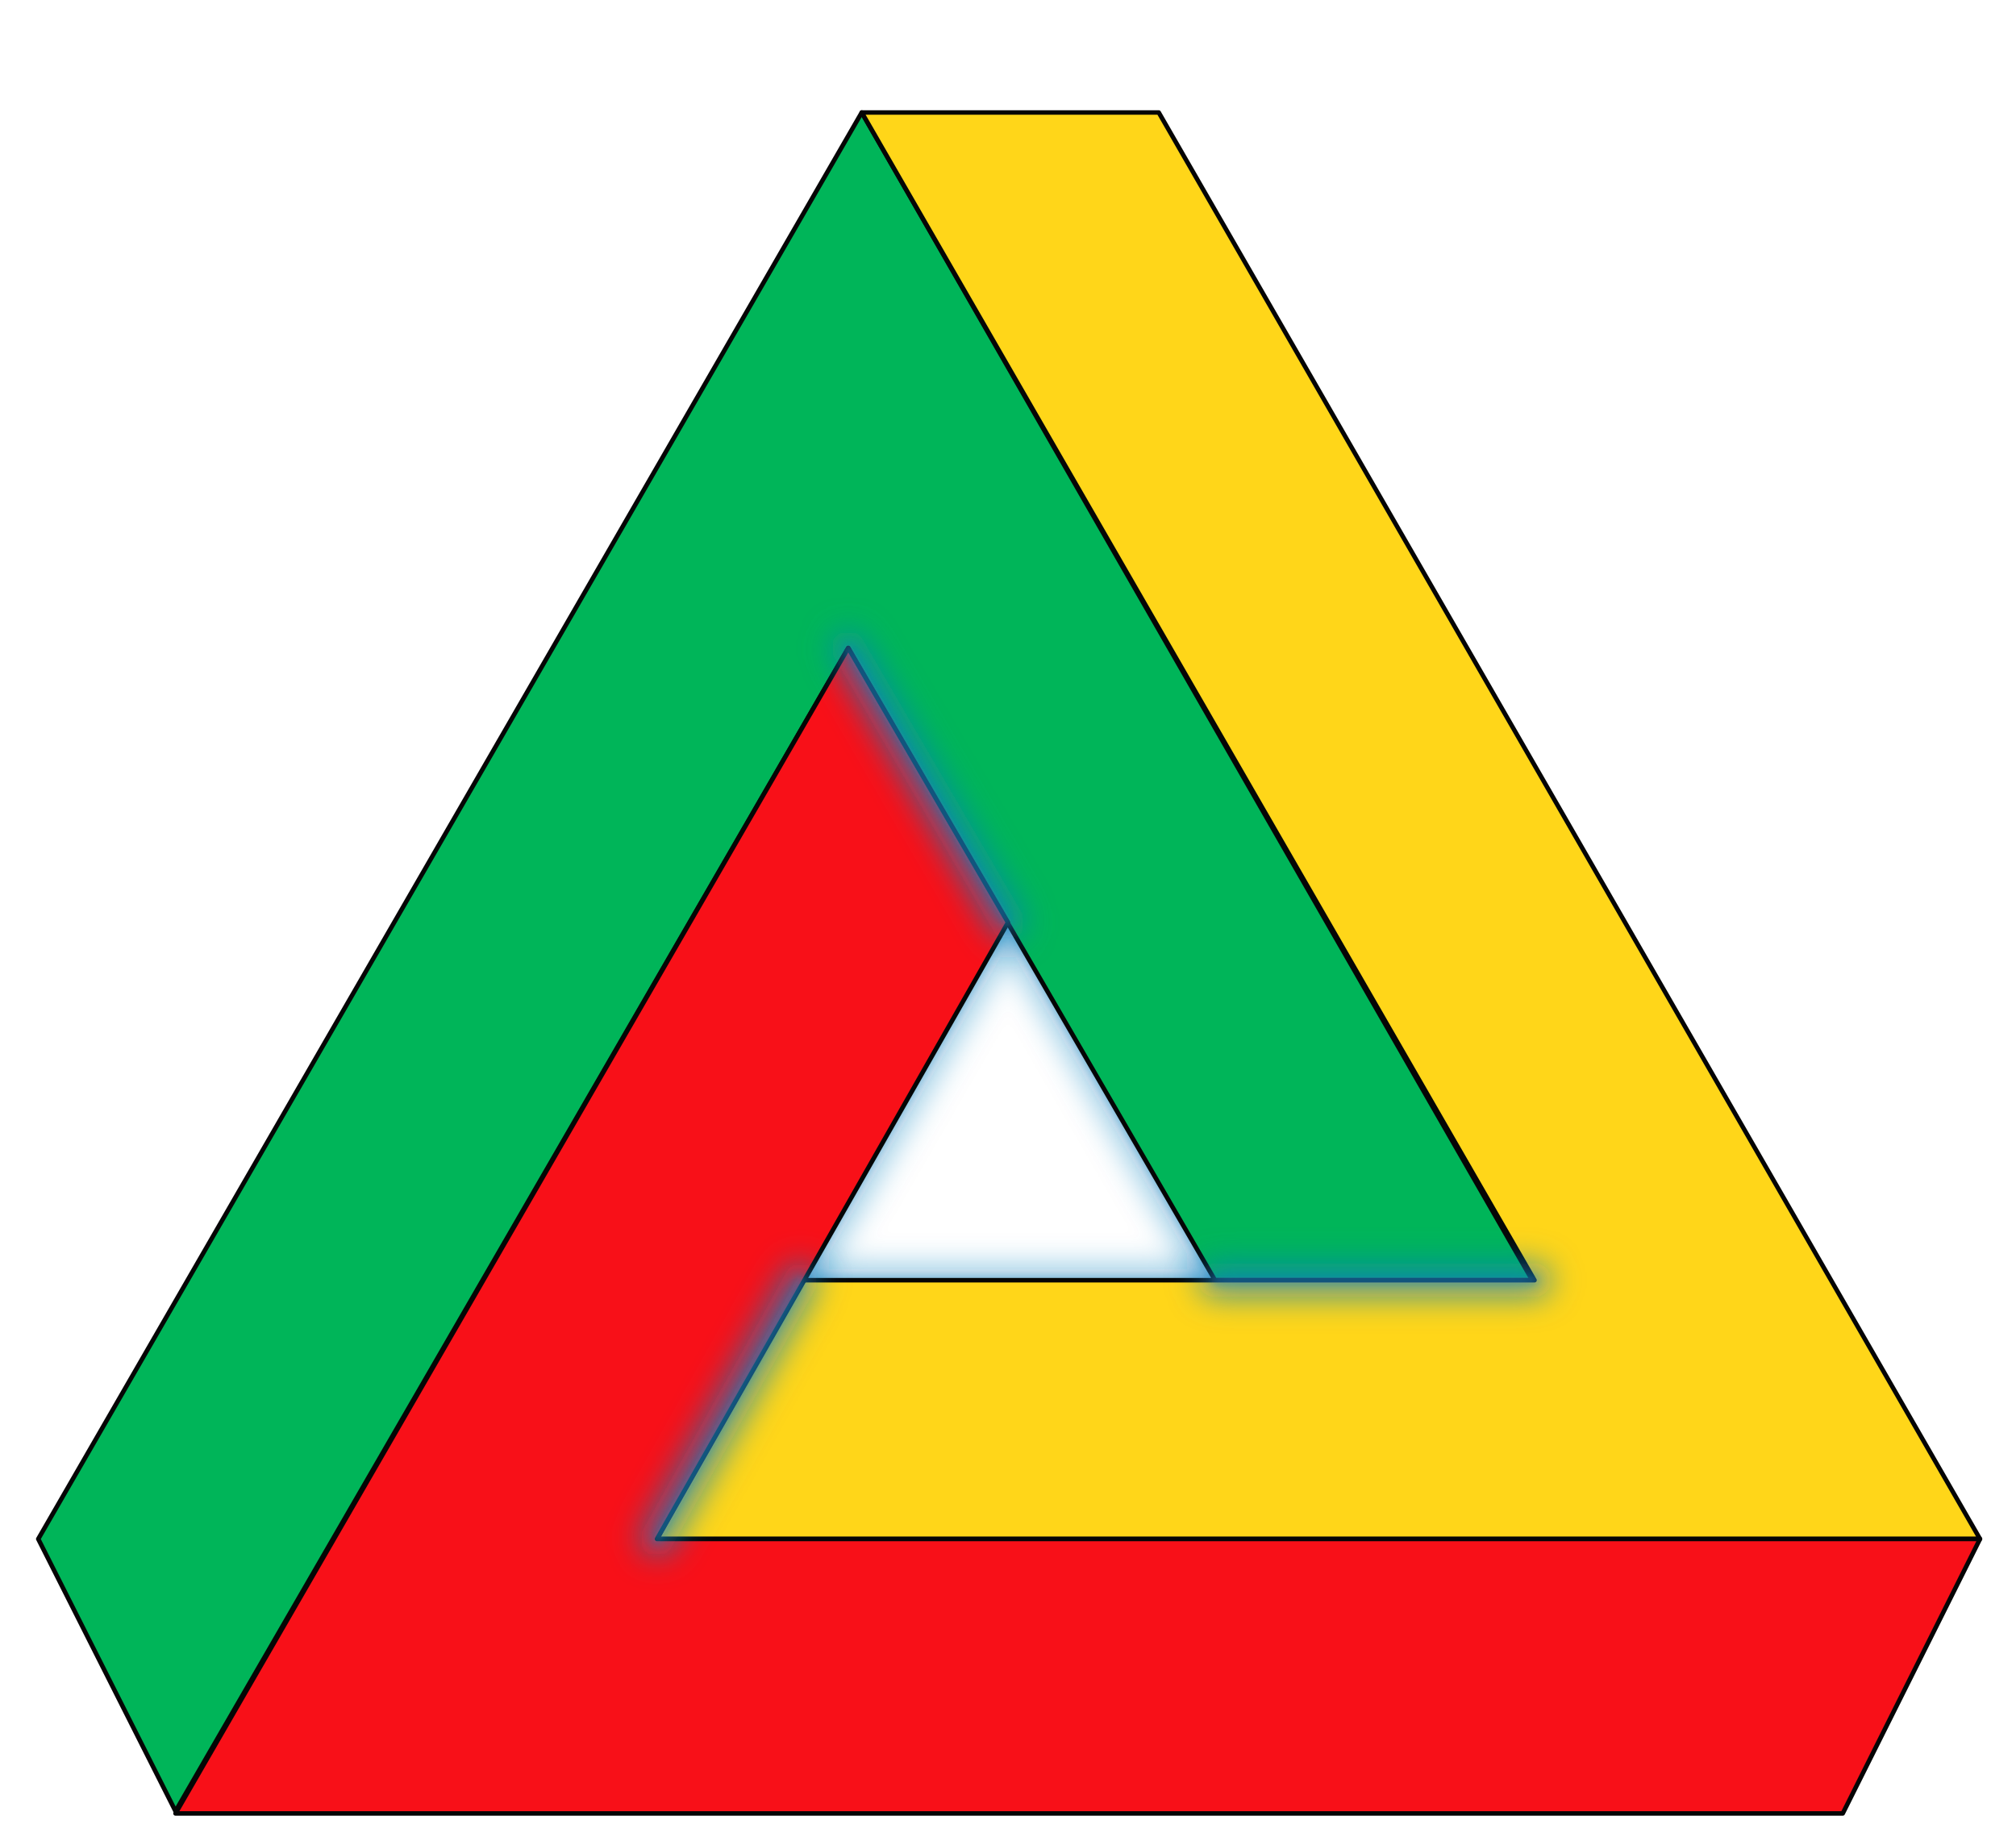
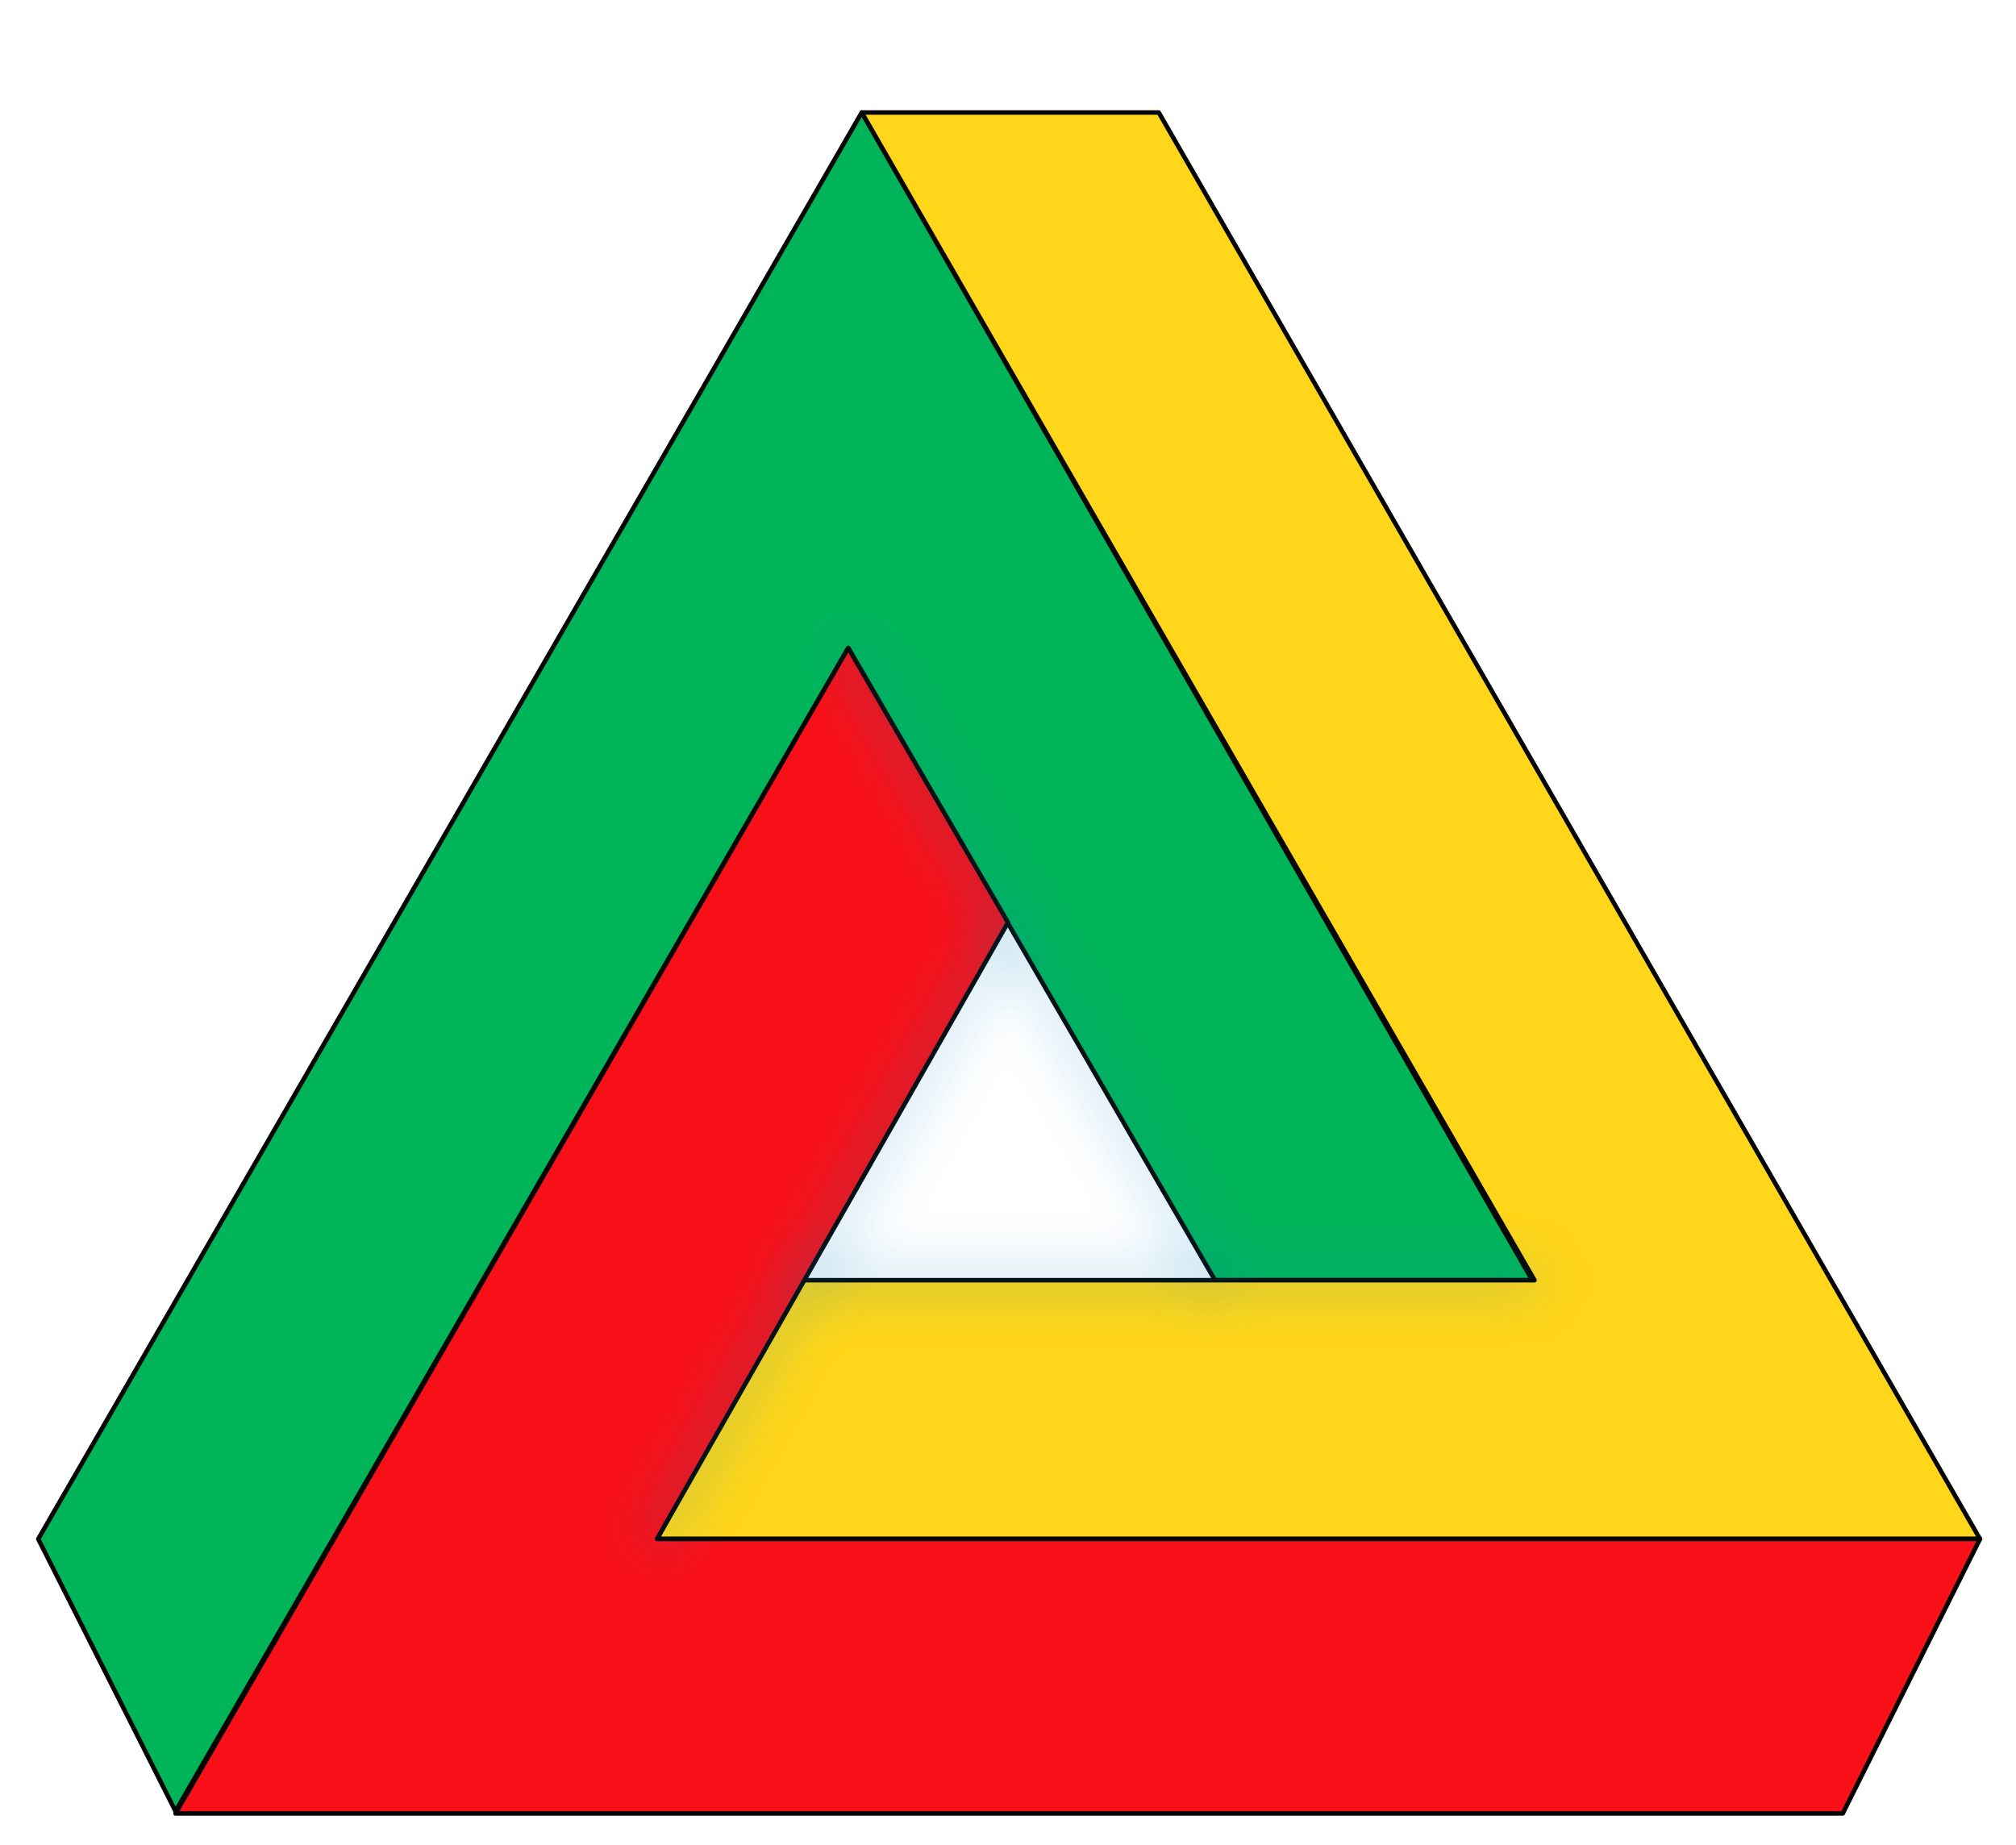
<svg xmlns="http://www.w3.org/2000/svg" viewBox="0 0 896 820" role="img" aria-labelledby="title desc">
  <defs>
-     <clipPath id="inner-void">
-       <path d="M 448 410 L 540 569 L 356 569 Z" />
-     </clipPath>
-     <filter id="soft-glow" x="-80%" y="-80%" width="260%" height="260%">
-       <feGaussianBlur stdDeviation="7" />
-     </filter>
-     <filter id="edge-glow" x="-80%" y="-80%" width="260%" height="260%">
-       <feGaussianBlur stdDeviation="2" />
+     <filter id="soft-glow" x="-100%" y="-100%" width="300%" height="300%">
+       <feGaussianBlur stdDeviation="12" />
    </filter>
    <style>
      .face { stroke: #050505; stroke-width: 2; stroke-linejoin: round; }
      
    </style>
  </defs>
-   <g id="inner-edge-glow" class="cycle-glow" clip-path="url(#inner-void)" fill="none" stroke="#0A7FBE" stroke-linecap="round">
-     <g stroke-width="10" stroke-opacity="0.55" filter="url(#soft-glow)">
-       <path d="M 448 410 L 356 569" />
-       <path d="M 448 410 L 540 569" />
-       <path d="M 356 569 L 540 569" />
-     </g>
-     <g stroke-width="3" stroke-opacity="0.45" filter="url(#edge-glow)">
-       <path d="M 448 410 L 356 569" />
-       <path d="M 448 410 L 540 569" />
-       <path d="M 356 569 L 540 569" />
-     </g>
-   </g>
  <path id="left" class="face cycle-left" fill="#00B559" d="M 383 50 L 681 569 L 540 569 L 377 288 L 78 805 L 17 684 Z" />
  <path id="right" class="face cycle-right" fill="#FFD619" d="M 383 50 L 515 50 L 880 684 L 292 684 L 356 569 L 682 569 Z" />
  <path id="base" class="face cycle-base" fill="#F81018" d="M 377 288 L 448 410 L 292 684 L 880 684 L 819 806 L 78 806 Z" />
-   <g id="extended-edge-glow" class="cycle-glow" fill="none" stroke="#0A7FBE" stroke-linecap="round">
-     <g stroke-width="15" stroke-opacity="0.70" filter="url(#soft-glow)">
-       <path d="M 356 569 L 292 684" />
-       <path d="M 377 288 L 448 410" />
-       <path d="M 540 569 L 682 569" />
-     </g>
-     <g stroke-width="3" stroke-opacity="0.52" filter="url(#edge-glow)">
-       <path d="M 356 569 L 292 684" />
-       <path d="M 377 288 L 448 410" />
-       <path d="M 540 569 L 682 569" />
-     </g>
+   <g id="hidden-face-glow" class="cycle-glow" fill="none" stroke="#0A7FBE" stroke-linecap="round" stroke-width="7" stroke-opacity="0.40" filter="url(#soft-glow)">
+     <path d="M 448 410 L 292 684" />
+     <path d="M 377 288 L 540 569" />
+     <path d="M 356 569 L 682 569" />
  </g>
</svg>
